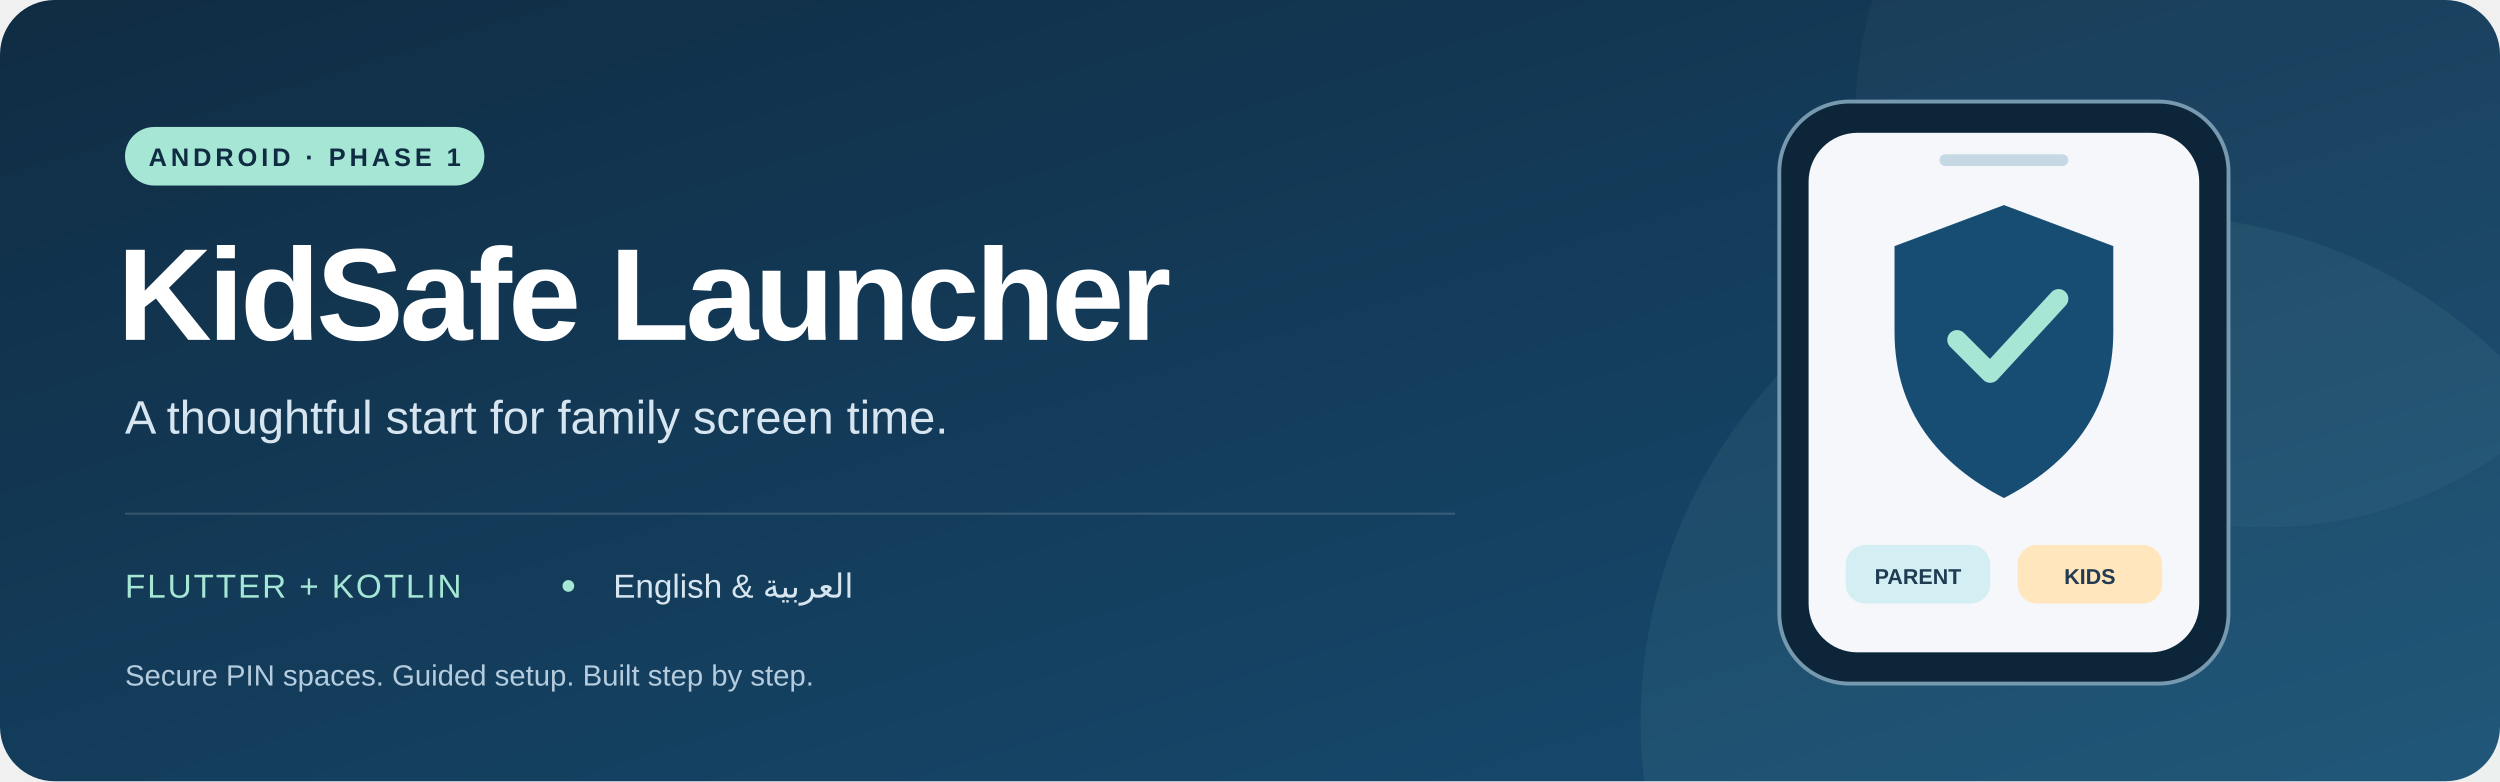
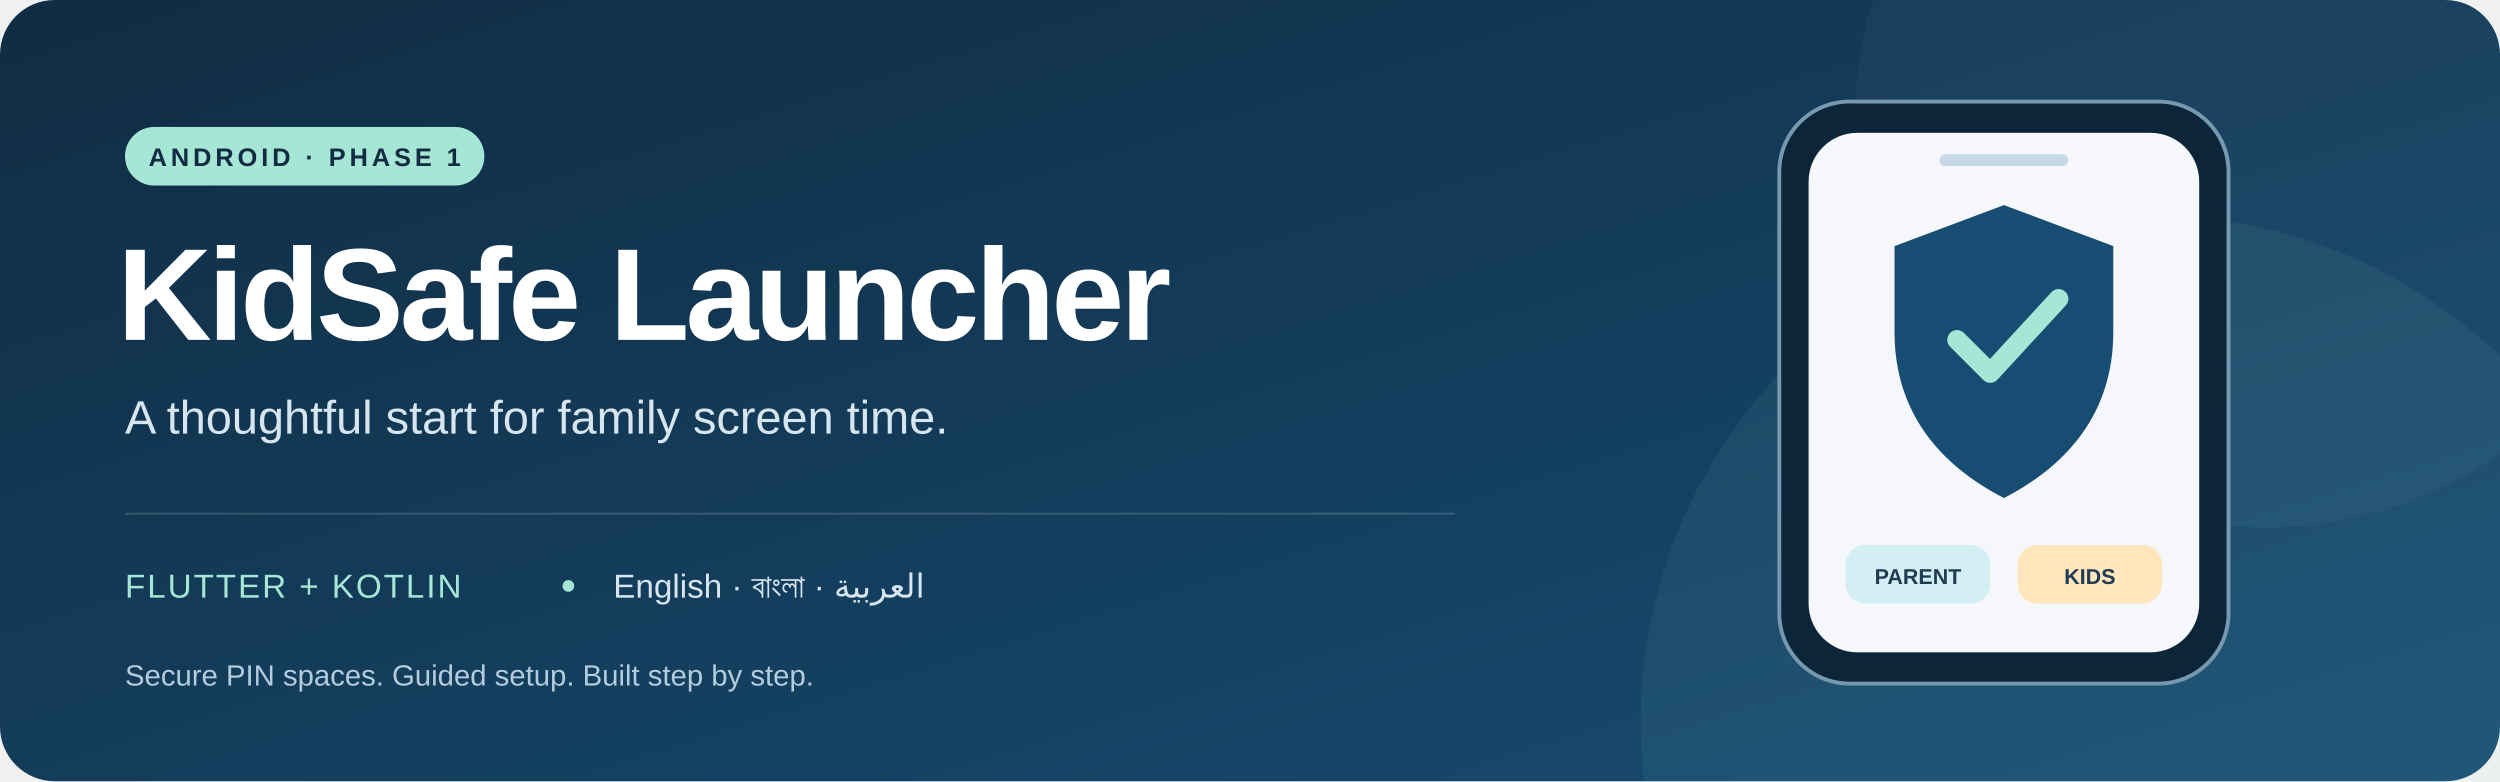
<svg xmlns="http://www.w3.org/2000/svg" width="1280" height="400" viewBox="0 0 1280 400" role="img" aria-labelledby="title desc">
  <defs>
    <linearGradient id="bg" x1="0" y1="0" x2="1" y2="1">
      <stop stop-color="#102C43" />
      <stop offset="1" stop-color="#174D73" />
    </linearGradient>
  </defs>
  <rect width="1280" height="400" rx="28" fill="url(#bg)" />
  <circle cx="1160" cy="60" r="210" fill="#FFFFFF" opacity=".035" />
  <circle cx="1100" cy="370" r="260" fill="#A6E6D5" opacity=".06" />
  <rect x="64" y="65" width="184" height="30" rx="15" fill="#A6E6D5" />
  <text x="156" y="85" text-anchor="middle" fill="#102C43" font-family="Arial, sans-serif" font-size="13" font-weight="700" letter-spacing="2">ANDROID · PHASE 1</text>
  <text x="60" y="174" fill="#FFFFFF" font-family="Arial, sans-serif" font-size="67" font-weight="700" letter-spacing="-2">KidSafe Launcher</text>
  <text x="64" y="222" fill="#D6E5EF" font-family="Arial, sans-serif" font-size="24">A thoughtful start for family screen time.</text>
  <path d="M64 263H745" stroke="#FFFFFF" stroke-opacity=".16" />
  <text x="64" y="306" fill="#A6E6D5" font-family="Arial, sans-serif" font-size="17" letter-spacing="1">FLUTTER + KOTLIN</text>
  <circle cx="291" cy="300" r="3" fill="#A6E6D5" />
-   <text x="314" y="306" fill="#D6E5EF" font-family="Arial, sans-serif" font-size="17">English &amp; العربية</text>
+   <text x="314" y="306" fill="#D6E5EF" font-family="Arial, sans-serif" font-size="17">English · বাংলা · العربية</text>
  <text x="64" y="351" fill="#B4CCDD" font-family="Arial, sans-serif" font-size="15">Secure PIN spaces. Guided setup. Built step by step.</text>
  <rect x="911" y="52" width="230" height="298" rx="36" fill="#0C2539" stroke="#7699AF" stroke-width="2" />
  <rect x="926" y="68" width="200" height="266" rx="25" fill="#F5F7FB" />
  <rect x="993" y="79" width="66" height="6" rx="3" fill="#C6D8E3" />
  <path d="M1026 105L1082 126V170C1082 211 1059 238 1026 255C993 238 970 211 970 170V126Z" fill="#174D73" />
  <path d="M1002 174L1019 191L1054 153" fill="none" stroke="#A6E6D5" stroke-width="10" stroke-linecap="round" stroke-linejoin="round" />
  <rect x="945" y="279" width="74" height="30" rx="10" fill="#D4EFF3" />
  <rect x="1033" y="279" width="74" height="30" rx="10" fill="#FFE6BD" />
  <text x="982" y="299" text-anchor="middle" fill="#203B52" font-family="Arial, sans-serif" font-size="11" font-weight="700">PARENT</text>
  <text x="1070" y="299" text-anchor="middle" fill="#203B52" font-family="Arial, sans-serif" font-size="11" font-weight="700">KIDS</text>
</svg>
